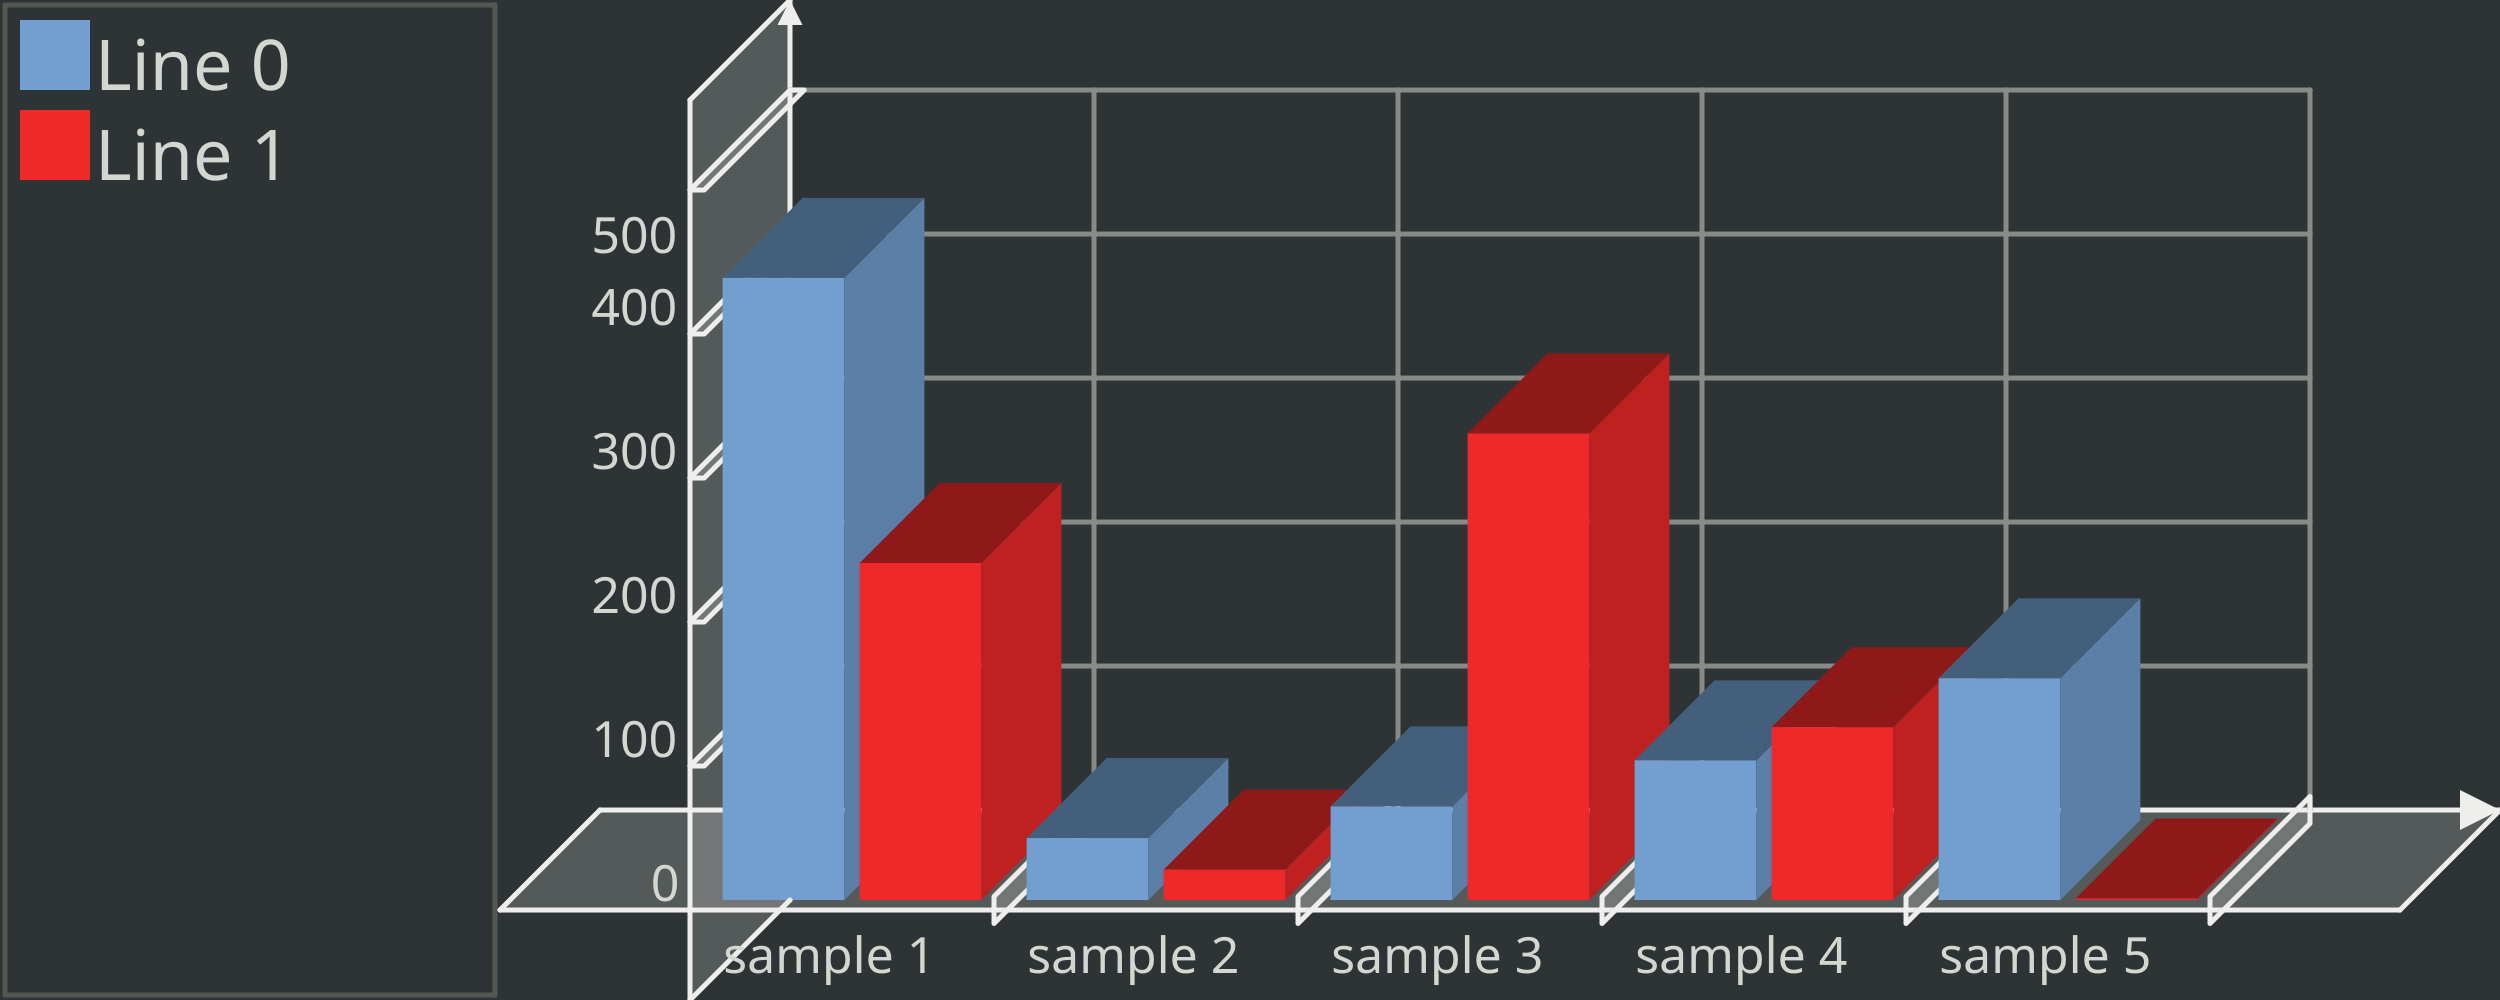
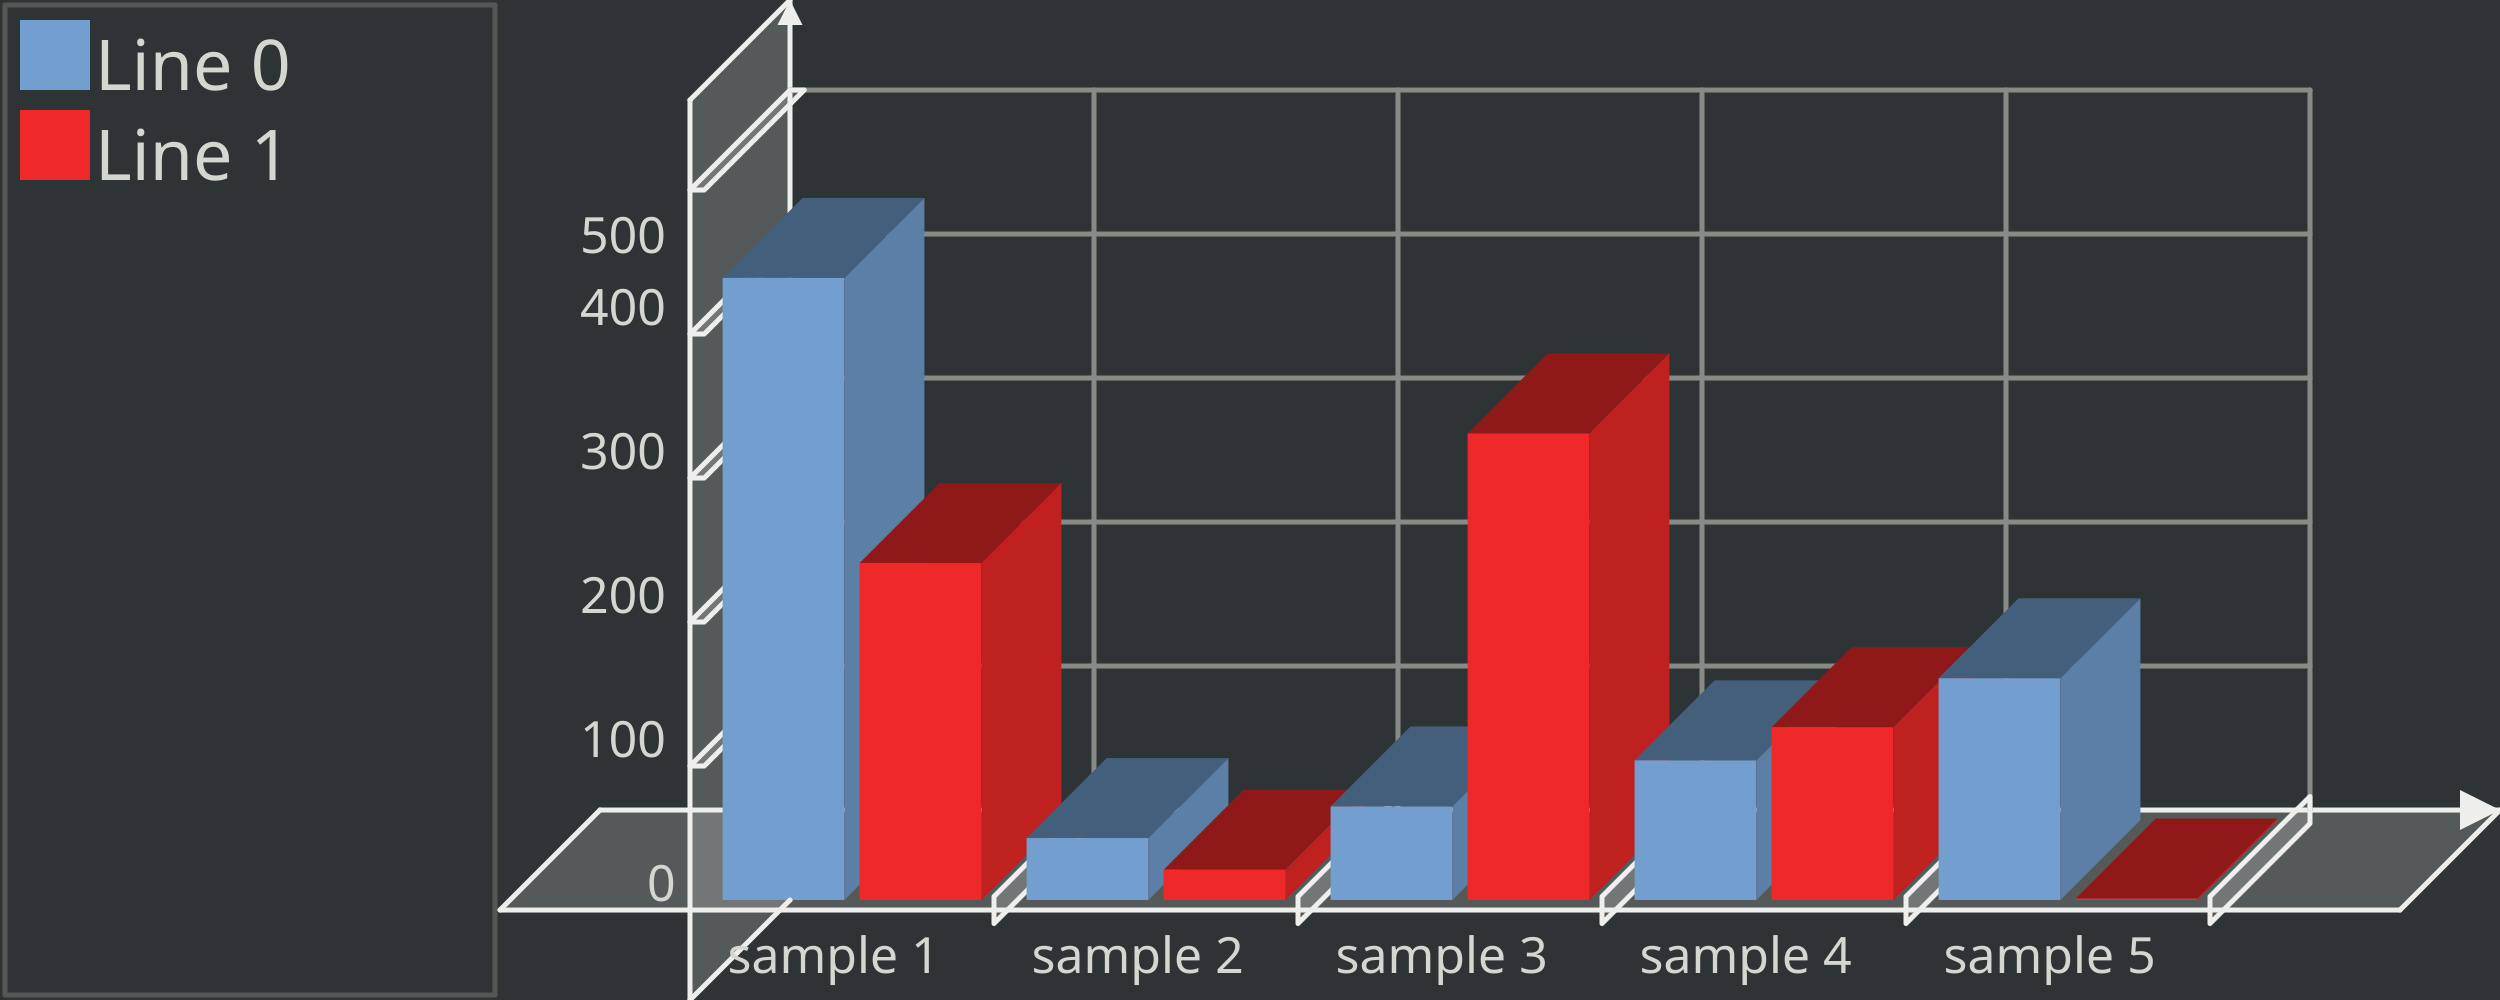
<svg xmlns="http://www.w3.org/2000/svg" width="500" height="200" version="1.0" id="ezcGraph">
  <defs />
  <g id="ezcGraphChart" color-rendering="optimizeQuality" shape-rendering="geometricPrecision" text-rendering="optimizeLegibility">
    <path d=" M 0,200 L 0,0 L 500,0 L 500,200 L 0,200 z " style="fill: #2e3436; fill-opacity: 1.00; stroke: none;" id="ezcGraphPolygon_1" />
    <path d=" M 1,199 L 1,1 L 99,1 L 99,199 L 1,199 z " style="fill: none; stroke: #555753; stroke-width: 1; stroke-opacity: 1.00; stroke-linecap: round; stroke-linejoin: round;" id="ezcGraphPolygon_2" />
    <path d=" M 2,198 L 2,2 L 98,2 L 98,198 L 2,198 z " style="fill: #000000; fill-opacity: 0.00; stroke: none;" id="ezcGraphPolygon_3" />
    <path d=" M 4,18 L 4,4 L 18,4 L 18,18 L 4,18 z " style="fill: #729fcf; fill-opacity: 1.00; stroke: none;" id="ezcGraphPolygon_4" />
    <path d=" M 4,36 L 4,22 L 18,22 L 18,36 L 4,36 z " style="fill: #ef2929; fill-opacity: 1.00; stroke: none;" id="ezcGraphPolygon_6" />
    <path d=" M 100,182 L 120,162 L 500,162 L 480,182 L 100,182 z " style="fill: #eeeeec; fill-opacity: 0.20; stroke: none;" id="ezcGraphPolygon_8" />
    <path d=" M 120,162 L 500,162" style="fill: none; stroke: #eeeeec; stroke-width: 1; stroke-opacity: 1.00; stroke-linecap: round; stroke-linejoin: round;" id="ezcGraphLine_9" />
    <path d=" M 492,166 L 500,162 L 492,158 L 492,166 z " style="fill: #eeeeec; fill-opacity: 1.00; stroke: none;" id="ezcGraphPolygon_10" />
    <path d=" M 138,200 L 158,180 L 158,0 L 138,20 L 138,200 z " style="fill: #eeeeec; fill-opacity: 0.20; stroke: none;" id="ezcGraphPolygon_11" />
    <path d=" M 158,180 L 158,0" style="fill: none; stroke: #eeeeec; stroke-width: 1; stroke-opacity: 1.00; stroke-linecap: round; stroke-linejoin: round;" id="ezcGraphLine_12" />
    <path d=" M 155.5,5 L 158,0 L 160.5,5 L 155.5,5 z " style="fill: #eeeeec; fill-opacity: 1.00; stroke: none;" id="ezcGraphPolygon_13" />
    <path d=" M 218.8,162 L 218.8,18" style="fill: none; stroke: #888a85; stroke-width: 1; stroke-opacity: 1.00; stroke-linecap: round; stroke-linejoin: round;" id="ezcGraphLine_15" />
    <path d=" M 198.8,179.3 L 218.8,159.3 L 218.8,164.7 L 198.8,184.7 L 198.8,179.3 z " style="fill: #eeeeec; fill-opacity: 0.20; stroke: none;" id="ezcGraphPolygon_16" />
    <path d=" M 198.8,179.3 L 218.8,159.3 L 218.8,164.7 L 198.8,184.7 L 198.8,179.3 z " style="fill: none; stroke: #eeeeec; stroke-width: 1; stroke-opacity: 1.00; stroke-linecap: round; stroke-linejoin: round;" id="ezcGraphPolygon_17" />
    <path d=" M 279.6,162 L 279.6,18" style="fill: none; stroke: #888a85; stroke-width: 1; stroke-opacity: 1.00; stroke-linecap: round; stroke-linejoin: round;" id="ezcGraphLine_19" />
    <path d=" M 259.6,179.3 L 279.6,159.3 L 279.6,164.7 L 259.6,184.7 L 259.6,179.3 z " style="fill: #eeeeec; fill-opacity: 0.20; stroke: none;" id="ezcGraphPolygon_20" />
    <path d=" M 259.6,179.3 L 279.6,159.3 L 279.6,164.7 L 259.6,184.7 L 259.6,179.3 z " style="fill: none; stroke: #eeeeec; stroke-width: 1; stroke-opacity: 1.00; stroke-linecap: round; stroke-linejoin: round;" id="ezcGraphPolygon_21" />
    <path d=" M 340.4,162 L 340.4,18" style="fill: none; stroke: #888a85; stroke-width: 1; stroke-opacity: 1.00; stroke-linecap: round; stroke-linejoin: round;" id="ezcGraphLine_23" />
    <path d=" M 320.4,179.3 L 340.4,159.3 L 340.4,164.7 L 320.4,184.7 L 320.4,179.3 z " style="fill: #eeeeec; fill-opacity: 0.20; stroke: none;" id="ezcGraphPolygon_24" />
    <path d=" M 320.4,179.3 L 340.4,159.3 L 340.4,164.7 L 320.4,184.7 L 320.4,179.3 z " style="fill: none; stroke: #eeeeec; stroke-width: 1; stroke-opacity: 1.00; stroke-linecap: round; stroke-linejoin: round;" id="ezcGraphPolygon_25" />
    <path d=" M 401.2,162 L 401.2,18" style="fill: none; stroke: #888a85; stroke-width: 1; stroke-opacity: 1.00; stroke-linecap: round; stroke-linejoin: round;" id="ezcGraphLine_27" />
    <path d=" M 381.2,179.3 L 401.2,159.3 L 401.2,164.7 L 381.2,184.7 L 381.2,179.3 z " style="fill: #eeeeec; fill-opacity: 0.20; stroke: none;" id="ezcGraphPolygon_28" />
    <path d=" M 381.2,179.3 L 401.2,159.3 L 401.2,164.7 L 381.2,184.7 L 381.2,179.3 z " style="fill: none; stroke: #eeeeec; stroke-width: 1; stroke-opacity: 1.00; stroke-linecap: round; stroke-linejoin: round;" id="ezcGraphPolygon_29" />
    <path d=" M 462,162 L 462,18" style="fill: none; stroke: #888a85; stroke-width: 1; stroke-opacity: 1.00; stroke-linecap: round; stroke-linejoin: round;" id="ezcGraphLine_31" />
    <path d=" M 442,179.3 L 462,159.3 L 462,164.7 L 442,184.7 L 442,179.3 z " style="fill: #eeeeec; fill-opacity: 0.20; stroke: none;" id="ezcGraphPolygon_32" />
    <path d=" M 442,179.3 L 462,159.3 L 462,164.7 L 442,184.7 L 442,179.3 z " style="fill: none; stroke: #eeeeec; stroke-width: 1; stroke-opacity: 1.00; stroke-linecap: round; stroke-linejoin: round;" id="ezcGraphPolygon_33" />
    <path d=" M 462,133.2 L 158,133.2" style="fill: none; stroke: #888a85; stroke-width: 1; stroke-opacity: 1.00; stroke-linecap: round; stroke-linejoin: round;" id="ezcGraphLine_35" />
    <path d=" M 138,153.2 L 158,133.2 L 160.85,133.2 L 140.85,153.2 L 138,153.2 z " style="fill: #eeeeec; fill-opacity: 0.20; stroke: none;" id="ezcGraphPolygon_36" />
    <path d=" M 138,153.2 L 158,133.2 L 160.85,133.2 L 140.85,153.2 L 138,153.2 z " style="fill: none; stroke: #eeeeec; stroke-width: 1; stroke-opacity: 1.00; stroke-linecap: round; stroke-linejoin: round;" id="ezcGraphPolygon_37" />
    <path d=" M 462,104.4 L 158,104.4" style="fill: none; stroke: #888a85; stroke-width: 1; stroke-opacity: 1.00; stroke-linecap: round; stroke-linejoin: round;" id="ezcGraphLine_39" />
    <path d=" M 138,124.4 L 158,104.4 L 160.85,104.4 L 140.85,124.4 L 138,124.4 z " style="fill: #eeeeec; fill-opacity: 0.20; stroke: none;" id="ezcGraphPolygon_40" />
    <path d=" M 138,124.4 L 158,104.4 L 160.85,104.4 L 140.85,124.4 L 138,124.4 z " style="fill: none; stroke: #eeeeec; stroke-width: 1; stroke-opacity: 1.00; stroke-linecap: round; stroke-linejoin: round;" id="ezcGraphPolygon_41" />
    <path d=" M 462,75.6 L 158,75.6" style="fill: none; stroke: #888a85; stroke-width: 1; stroke-opacity: 1.00; stroke-linecap: round; stroke-linejoin: round;" id="ezcGraphLine_43" />
    <path d=" M 138,95.6 L 158,75.6 L 160.85,75.6 L 140.85,95.6 L 138,95.6 z " style="fill: #eeeeec; fill-opacity: 0.20; stroke: none;" id="ezcGraphPolygon_44" />
    <path d=" M 138,95.6 L 158,75.6 L 160.85,75.6 L 140.85,95.6 L 138,95.6 z " style="fill: none; stroke: #eeeeec; stroke-width: 1; stroke-opacity: 1.00; stroke-linecap: round; stroke-linejoin: round;" id="ezcGraphPolygon_45" />
    <path d=" M 462,46.8 L 158,46.8" style="fill: none; stroke: #888a85; stroke-width: 1; stroke-opacity: 1.00; stroke-linecap: round; stroke-linejoin: round;" id="ezcGraphLine_47" />
    <path d=" M 138,66.8 L 158,46.8 L 160.85,46.8 L 140.85,66.8 L 138,66.8 z " style="fill: #eeeeec; fill-opacity: 0.20; stroke: none;" id="ezcGraphPolygon_48" />
    <path d=" M 138,66.8 L 158,46.8 L 160.85,46.8 L 140.85,66.8 L 138,66.8 z " style="fill: none; stroke: #eeeeec; stroke-width: 1; stroke-opacity: 1.00; stroke-linecap: round; stroke-linejoin: round;" id="ezcGraphPolygon_49" />
    <path d=" M 462,18 L 158,18" style="fill: none; stroke: #888a85; stroke-width: 1; stroke-opacity: 1.00; stroke-linecap: round; stroke-linejoin: round;" id="ezcGraphLine_51" />
    <path d=" M 138,38 L 158,18 L 160.85,18 L 140.85,38 L 138,38 z " style="fill: #eeeeec; fill-opacity: 0.20; stroke: none;" id="ezcGraphPolygon_52" />
    <path d=" M 138,38 L 158,18 L 160.85,18 L 140.85,38 L 138,38 z " style="fill: none; stroke: #eeeeec; stroke-width: 1; stroke-opacity: 1.00; stroke-linecap: round; stroke-linejoin: round;" id="ezcGraphPolygon_53" />
    <path d=" M 160.52,39.584 L 144.52,55.584 L 168.878,55.584 L 184.878,39.584 L 160.52,39.584 z " style="fill: #445f7c; fill-opacity: 1.00; stroke: none;" id="ezcGraphPolygon_55" />
    <path d=" M 168.878,180 L 144.52,180 L 144.52,55.584 L 168.878,55.584 L 168.878,180 z " style="fill: #729fcf; fill-opacity: 1.00; stroke: none;" id="ezcGraphPolygon_56" />
    <path d=" M 184.878,39.584 L 168.878,55.584 L 168.878,180 L 184.878,164 L 184.878,39.584 z " style="fill: #5b7fa6; fill-opacity: 1.00; stroke: none;" id="ezcGraphPolygon_57" />
    <path d=" M 187.922,96.608 L 171.922,112.608 L 196.28,112.608 L 212.28,96.608 L 187.922,96.608 z " style="fill: #8f1919; fill-opacity: 1.00; stroke: none;" id="ezcGraphPolygon_58" />
    <path d=" M 196.28,180 L 171.922,180 L 171.922,112.608 L 196.28,112.608 L 196.28,180 z " style="fill: #ef2929; fill-opacity: 1.00; stroke: none;" id="ezcGraphPolygon_59" />
    <path d=" M 212.28,96.608 L 196.28,112.608 L 196.28,180 L 212.28,164 L 212.28,96.608 z " style="fill: #bf2121; fill-opacity: 1.00; stroke: none;" id="ezcGraphPolygon_60" />
    <path d=" M 221.32,151.616 L 205.32,167.616 L 229.678,167.616 L 245.678,151.616 L 221.32,151.616 z " style="fill: #445f7c; fill-opacity: 1.00; stroke: none;" id="ezcGraphPolygon_61" />
    <path d=" M 229.678,180 L 205.32,180 L 205.32,167.616 L 229.678,167.616 L 229.678,180 z " style="fill: #729fcf; fill-opacity: 1.00; stroke: none;" id="ezcGraphPolygon_62" />
    <path d=" M 245.678,151.616 L 229.678,167.616 L 229.678,180 L 245.678,164 L 245.678,151.616 z " style="fill: #5b7fa6; fill-opacity: 1.00; stroke: none;" id="ezcGraphPolygon_63" />
    <path d=" M 248.722,157.952 L 232.722,173.952 L 257.08,173.952 L 273.08,157.952 L 248.722,157.952 z " style="fill: #8f1919; fill-opacity: 1.00; stroke: none;" id="ezcGraphPolygon_64" />
    <path d=" M 257.08,180 L 232.722,180 L 232.722,173.952 L 257.08,173.952 L 257.08,180 z " style="fill: #ef2929; fill-opacity: 1.00; stroke: none;" id="ezcGraphPolygon_65" />
    <path d=" M 273.08,157.952 L 257.08,173.952 L 257.08,180 L 273.08,164 L 273.08,157.952 z " style="fill: #bf2121; fill-opacity: 1.00; stroke: none;" id="ezcGraphPolygon_66" />
    <path d=" M 282.12,145.28 L 266.12,161.28 L 290.478,161.28 L 306.478,145.28 L 282.12,145.28 z " style="fill: #445f7c; fill-opacity: 1.00; stroke: none;" id="ezcGraphPolygon_67" />
    <path d=" M 290.478,180 L 266.12,180 L 266.12,161.28 L 290.478,161.28 L 290.478,180 z " style="fill: #729fcf; fill-opacity: 1.00; stroke: none;" id="ezcGraphPolygon_68" />
    <path d=" M 306.478,145.28 L 290.478,161.28 L 290.478,180 L 306.478,164 L 306.478,145.28 z " style="fill: #5b7fa6; fill-opacity: 1.00; stroke: none;" id="ezcGraphPolygon_69" />
    <path d=" M 309.522,70.688 L 293.522,86.688 L 317.88,86.688 L 333.88,70.688 L 309.522,70.688 z " style="fill: #8f1919; fill-opacity: 1.00; stroke: none;" id="ezcGraphPolygon_70" />
    <path d=" M 317.88,180 L 293.522,180 L 293.522,86.688 L 317.88,86.688 L 317.88,180 z " style="fill: #ef2929; fill-opacity: 1.00; stroke: none;" id="ezcGraphPolygon_71" />
    <path d=" M 333.88,70.688 L 317.88,86.688 L 317.88,180 L 333.88,164 L 333.88,70.688 z " style="fill: #bf2121; fill-opacity: 1.00; stroke: none;" id="ezcGraphPolygon_72" />
    <path d=" M 342.92,136.064 L 326.92,152.064 L 351.278,152.064 L 367.278,136.064 L 342.92,136.064 z " style="fill: #445f7c; fill-opacity: 1.00; stroke: none;" id="ezcGraphPolygon_73" />
    <path d=" M 351.278,180 L 326.92,180 L 326.92,152.064 L 351.278,152.064 L 351.278,180 z " style="fill: #729fcf; fill-opacity: 1.00; stroke: none;" id="ezcGraphPolygon_74" />
    <path d=" M 367.278,136.064 L 351.278,152.064 L 351.278,180 L 367.278,164 L 367.278,136.064 z " style="fill: #5b7fa6; fill-opacity: 1.00; stroke: none;" id="ezcGraphPolygon_75" />
    <path d=" M 370.322,129.44 L 354.322,145.44 L 378.68,145.44 L 394.68,129.44 L 370.322,129.44 z " style="fill: #8f1919; fill-opacity: 1.00; stroke: none;" id="ezcGraphPolygon_76" />
    <path d=" M 378.68,180 L 354.322,180 L 354.322,145.44 L 378.68,145.44 L 378.68,180 z " style="fill: #ef2929; fill-opacity: 1.00; stroke: none;" id="ezcGraphPolygon_77" />
    <path d=" M 394.68,129.44 L 378.68,145.44 L 378.68,180 L 394.68,164 L 394.68,129.44 z " style="fill: #bf2121; fill-opacity: 1.00; stroke: none;" id="ezcGraphPolygon_78" />
    <path d=" M 403.72,119.648 L 387.72,135.648 L 412.078,135.648 L 428.078,119.648 L 403.72,119.648 z " style="fill: #445f7c; fill-opacity: 1.00; stroke: none;" id="ezcGraphPolygon_79" />
    <path d=" M 412.078,180 L 387.72,180 L 387.72,135.648 L 412.078,135.648 L 412.078,180 z " style="fill: #729fcf; fill-opacity: 1.00; stroke: none;" id="ezcGraphPolygon_80" />
    <path d=" M 428.078,119.648 L 412.078,135.648 L 412.078,180 L 428.078,164 L 428.078,119.648 z " style="fill: #5b7fa6; fill-opacity: 1.00; stroke: none;" id="ezcGraphPolygon_81" />
    <path d=" M 431.122,163.712 L 415.122,179.712 L 439.48,179.712 L 455.48,163.712 L 431.122,163.712 z " style="fill: #8f1919; fill-opacity: 1.00; stroke: none;" id="ezcGraphPolygon_82" />
    <path d=" M 439.48,180 L 415.122,180 L 415.122,179.712 L 439.48,179.712 L 439.48,180 z " style="fill: #ef2929; fill-opacity: 1.00; stroke: none;" id="ezcGraphPolygon_83" />
    <path d=" M 455.48,163.712 L 439.48,179.712 L 439.48,180 L 455.48,164 L 455.48,163.712 z " style="fill: #bf2121; fill-opacity: 1.00; stroke: none;" id="ezcGraphPolygon_84" />
    <path d=" M 500,162 L 480,182" style="fill: none; stroke: #eeeeec; stroke-width: 1; stroke-opacity: 1.00; stroke-linecap: round; stroke-linejoin: round;" id="ezcGraphLine_85" />
    <path d=" M 480,182 L 100,182" style="fill: none; stroke: #eeeeec; stroke-width: 1; stroke-opacity: 1.00; stroke-linecap: round; stroke-linejoin: round;" id="ezcGraphLine_86" />
    <path d=" M 100,182 L 120,162" style="fill: none; stroke: #eeeeec; stroke-width: 1; stroke-opacity: 1.00; stroke-linecap: round; stroke-linejoin: round;" id="ezcGraphLine_87" />
    <path d=" M 158,0 L 138,20" style="fill: none; stroke: #eeeeec; stroke-width: 1; stroke-opacity: 1.00; stroke-linecap: round; stroke-linejoin: round;" id="ezcGraphLine_88" />
    <path d=" M 138,20 L 138,200" style="fill: none; stroke: #eeeeec; stroke-width: 1; stroke-opacity: 1.00; stroke-linecap: round; stroke-linejoin: round;" id="ezcGraphLine_89" />
    <path d=" M 138,200 L 158,180" style="fill: none; stroke: #eeeeec; stroke-width: 1; stroke-opacity: 1.00; stroke-linecap: round; stroke-linejoin: round;" id="ezcGraphLine_90" />
-     <text id="ezcGraphTextBox_5" x="19" text-length="46.2px" y="18" style="font-size: 14px; font-family: sans-serif; fill: #d3d7cf; fill-opacity: 1.00; stroke: none;">Line 0</text>
-     <text id="ezcGraphTextBox_7" x="19" text-length="46.2px" y="36" style="font-size: 14px; font-family: sans-serif; fill: #d3d7cf; fill-opacity: 1.00; stroke: none;">Line 1</text>
-     <text id="ezcGraphTextBox_14" x="144.64" text-length="47.52px" y="194.6" style="font-size: 10px; font-family: sans-serif; fill: #d3d7cf; fill-opacity: 1.00; stroke: none;">sample 1</text>
-     <text id="ezcGraphTextBox_18" x="205.44" text-length="47.52px" y="194.6" style="font-size: 10px; font-family: sans-serif; fill: #d3d7cf; fill-opacity: 1.00; stroke: none;">sample 2</text>
-     <text id="ezcGraphTextBox_22" x="266.24" text-length="47.52px" y="194.6" style="font-size: 10px; font-family: sans-serif; fill: #d3d7cf; fill-opacity: 1.00; stroke: none;">sample 3</text>
-     <text id="ezcGraphTextBox_26" x="327.04" text-length="47.52px" y="194.6" style="font-size: 10px; font-family: sans-serif; fill: #d3d7cf; fill-opacity: 1.00; stroke: none;">sample 4</text>
-     <text id="ezcGraphTextBox_30" x="387.84" text-length="47.52px" y="194.6" style="font-size: 10px; font-family: sans-serif; fill: #d3d7cf; fill-opacity: 1.00; stroke: none;">sample 5</text>
-     <text id="ezcGraphTextBox_34" x="130.16" text-length="5.94px" y="180.2" style="font-size: 10px; font-family: sans-serif; fill: #d3d7cf; fill-opacity: 1.00; stroke: none;">0</text>
-     <text id="ezcGraphTextBox_38" x="118.28" text-length="17.82px" y="151.4" style="font-size: 10px; font-family: sans-serif; fill: #d3d7cf; fill-opacity: 1.00; stroke: none;">100</text>
-     <text id="ezcGraphTextBox_42" x="118.28" text-length="17.82px" y="122.6" style="font-size: 10px; font-family: sans-serif; fill: #d3d7cf; fill-opacity: 1.00; stroke: none;">200</text>
-     <text id="ezcGraphTextBox_46" x="118.28" text-length="17.82px" y="93.8" style="font-size: 10px; font-family: sans-serif; fill: #d3d7cf; fill-opacity: 1.00; stroke: none;">300</text>
-     <text id="ezcGraphTextBox_50" x="118.28" text-length="17.82px" y="65" style="font-size: 10px; font-family: sans-serif; fill: #d3d7cf; fill-opacity: 1.00; stroke: none;">400</text>
-     <text id="ezcGraphTextBox_54" x="118.28" text-length="17.82px" y="50.6" style="font-size: 10px; font-family: sans-serif; fill: #d3d7cf; fill-opacity: 1.00; stroke: none;">500</text>
+     <text id="ezcGraphTextBox_5" x="19" text-length="44.52px" y="18" style="font-size: 14px; font-family: sans-serif; fill: #d3d7cf; fill-opacity: 1.00; stroke: none;">Line 0</text>
+     <text id="ezcGraphTextBox_7" x="19" text-length="44.52px" y="36" style="font-size: 14px; font-family: sans-serif; fill: #d3d7cf; fill-opacity: 1.00; stroke: none;">Line 1</text>
+     <text id="ezcGraphTextBox_14" x="145.504" text-length="45.792px" y="194.6" style="font-size: 10px; font-family: sans-serif; fill: #d3d7cf; fill-opacity: 1.00; stroke: none;">sample 1</text>
+     <text id="ezcGraphTextBox_18" x="206.304" text-length="45.792px" y="194.6" style="font-size: 10px; font-family: sans-serif; fill: #d3d7cf; fill-opacity: 1.00; stroke: none;">sample 2</text>
+     <text id="ezcGraphTextBox_22" x="267.104" text-length="45.792px" y="194.6" style="font-size: 10px; font-family: sans-serif; fill: #d3d7cf; fill-opacity: 1.00; stroke: none;">sample 3</text>
+     <text id="ezcGraphTextBox_26" x="327.904" text-length="45.792px" y="194.6" style="font-size: 10px; font-family: sans-serif; fill: #d3d7cf; fill-opacity: 1.00; stroke: none;">sample 4</text>
+     <text id="ezcGraphTextBox_30" x="388.704" text-length="45.792px" y="194.6" style="font-size: 10px; font-family: sans-serif; fill: #d3d7cf; fill-opacity: 1.00; stroke: none;">sample 5</text>
+     <text id="ezcGraphTextBox_34" x="129.404" text-length="6.696px" y="180.2" style="font-size: 10px; font-family: sans-serif; fill: #d3d7cf; fill-opacity: 1.00; stroke: none;">0</text>
+     <text id="ezcGraphTextBox_38" x="116.012" text-length="20.088px" y="151.4" style="font-size: 10px; font-family: sans-serif; fill: #d3d7cf; fill-opacity: 1.00; stroke: none;">100</text>
+     <text id="ezcGraphTextBox_42" x="116.012" text-length="20.088px" y="122.6" style="font-size: 10px; font-family: sans-serif; fill: #d3d7cf; fill-opacity: 1.00; stroke: none;">200</text>
+     <text id="ezcGraphTextBox_46" x="116.012" text-length="20.088px" y="93.8" style="font-size: 10px; font-family: sans-serif; fill: #d3d7cf; fill-opacity: 1.00; stroke: none;">300</text>
+     <text id="ezcGraphTextBox_50" x="116.012" text-length="20.088px" y="65" style="font-size: 10px; font-family: sans-serif; fill: #d3d7cf; fill-opacity: 1.00; stroke: none;">400</text>
+     <text id="ezcGraphTextBox_54" x="116.012" text-length="20.088px" y="50.6" style="font-size: 10px; font-family: sans-serif; fill: #d3d7cf; fill-opacity: 1.00; stroke: none;">500</text>
  </g>
</svg>
